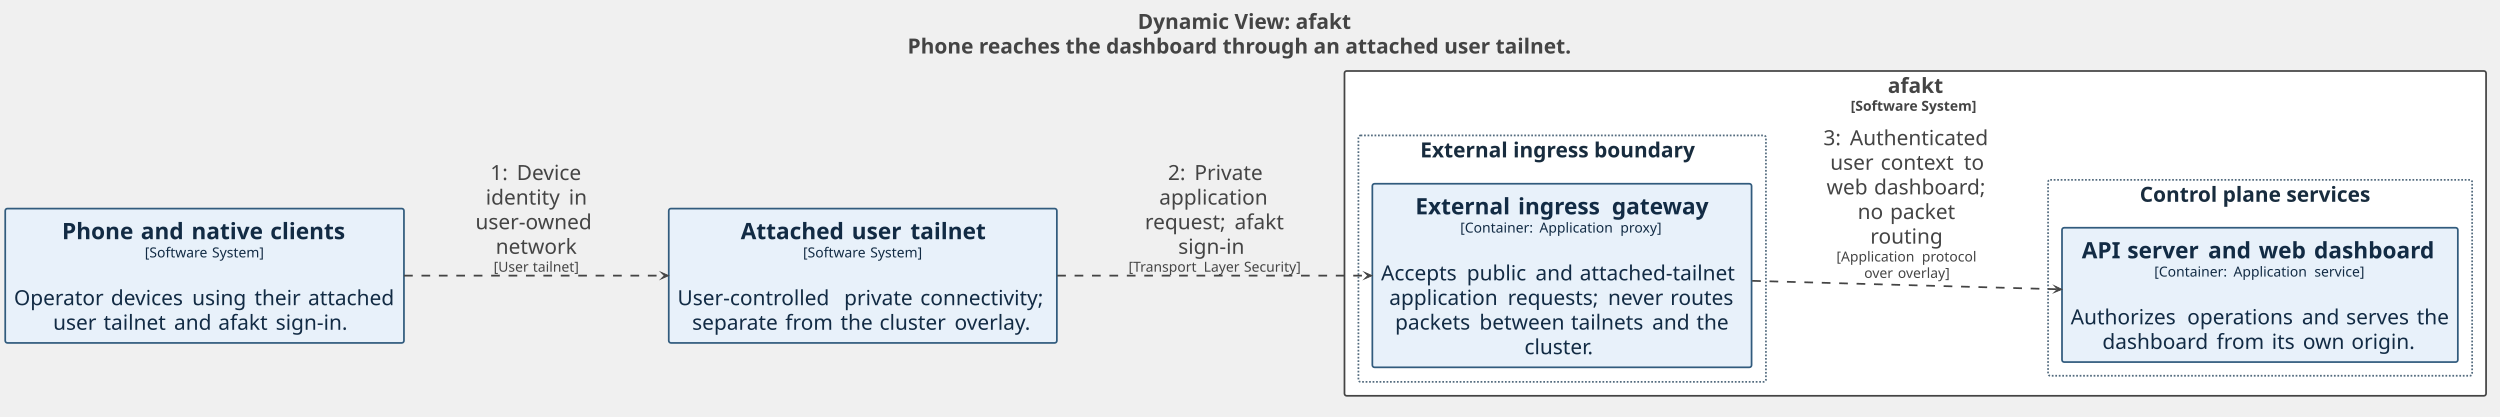
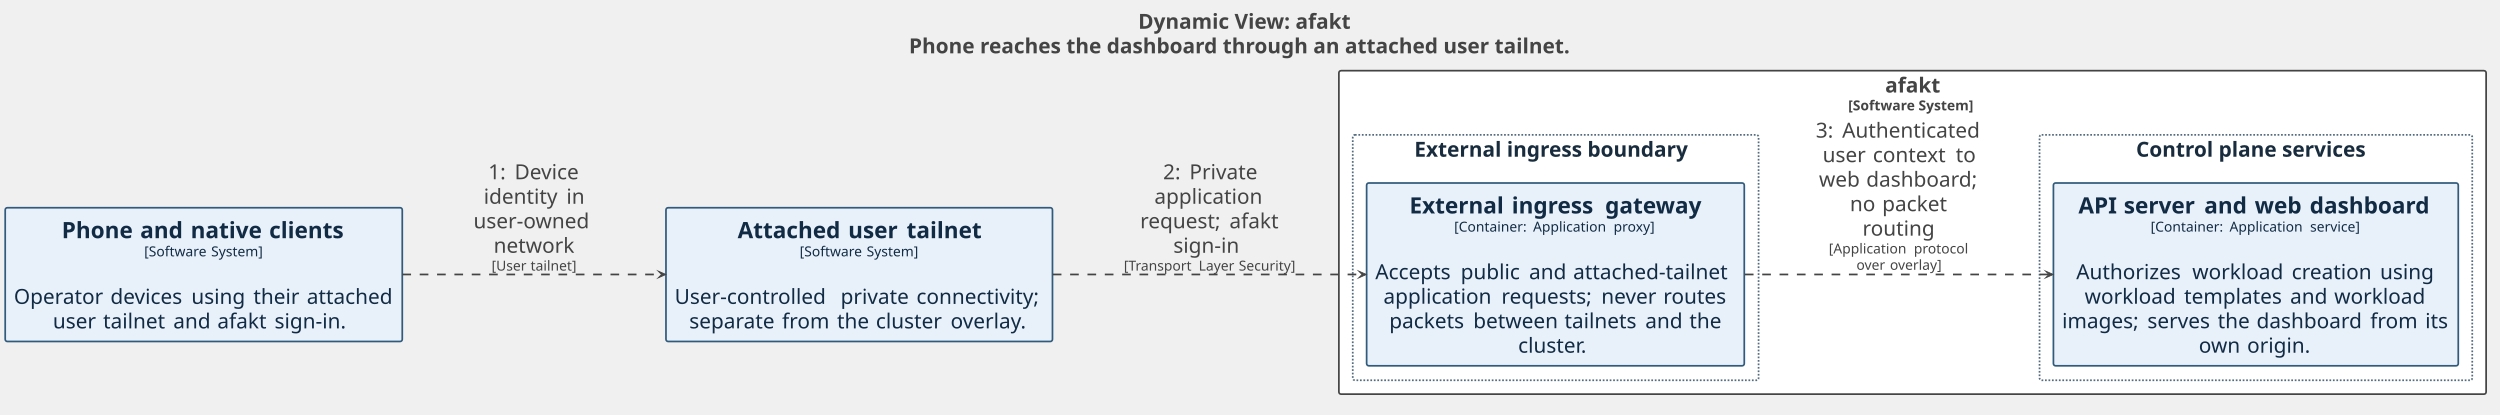
- <svg xmlns="http://www.w3.org/2000/svg" version="1.1" data-diagram-type="DESCRIPTION" style="width:2871px;height:478px;background:#FFFFFF;" width="2871px" height="478px" viewBox="0 0 2871 478" zoomAndPan="magnify" preserveAspectRatio="none" contentStyleType="text/css">
+ <svg xmlns="http://www.w3.org/2000/svg" version="1.1" data-diagram-type="DESCRIPTION" style="width:2883px;height:478px;background:#FFFFFF;" width="2883px" height="478px" viewBox="0 0 2883 478" zoomAndPan="magnify" preserveAspectRatio="none" contentStyleType="text/css">
  <defs />
  <g font-family="sans-serif" lengthAdjust="spacing">
    <g class="title" data-source-line="1">
-       <text x="1306.539" y="33.203" fill="#444" font-size="24" textLength="250.922" font-weight="700">Dynamic View: afakt</text>
-       <text x="1042.217" y="61.469" fill="#444" font-size="24" textLength="779.566" font-weight="700">Phone reaches the dashboard through an attached user tailnet.</text>
+       <text x="1312.539" y="33.203" fill="#444" font-size="24" textLength="250.922" font-weight="700">Dynamic View: afakt</text>
+       <text x="1048.217" y="61.469" fill="#444" font-size="24" textLength="779.566" font-weight="700">Phone reaches the dashboard through an attached user tailnet.</text>
    </g>
    <g class="cluster" data-qualified-name="afakt.n.size.16..Software System...size." id="ent0001" data-source-line="75">
-       <rect x="1544" y="81.531" width="1311" height="373" fill="#FFF" style="stroke:#444;stroke-width:2;" rx="2.5" ry="2.5" />
-       <text x="2167.959" y="106.734" fill="#444" font-size="24" textLength="63.082" font-weight="700">afakt</text>
-       <text x="2125.32" y="127.266" fill="#444" font-size="16" textLength="148.359" font-weight="700">[Software System]</text>
+       <rect x="1544" y="81.531" width="1323" height="373" fill="#FFF" style="stroke:#444;stroke-width:2;" rx="2.5" ry="2.5" />
+       <text x="2173.959" y="106.734" fill="#444" font-size="24" textLength="63.082" font-weight="700">afakt</text>
+       <text x="2131.32" y="127.266" fill="#444" font-size="16" textLength="148.359" font-weight="700">[Software System]</text>
    </g>
    <g class="cluster" data-qualified-name="afakt.n.size.16..Software System...size..group16" id="ent0002" data-source-line="76">
-       <rect x="2352" y="206.531" width="487" height="225" fill="#FFF" style="stroke:#536B7E;stroke-width:2;stroke-dasharray:2,2;" rx="2.5" ry="2.5" />
-       <text x="2457.295" y="231.734" fill="#182C3E" font-size="24" textLength="276.41" font-weight="700">Control plane services</text>
+       <rect x="2352" y="155.531" width="499" height="283" fill="#FFF" style="stroke:#536B7E;stroke-width:2;stroke-dasharray:2,2;" rx="2.5" ry="2.5" />
+       <text x="2463.295" y="180.734" fill="#182C3E" font-size="24" textLength="276.41" font-weight="700">Control plane services</text>
    </g>
    <g class="cluster" data-qualified-name="afakt.n.size.16..Software System...size..group17" id="ent0004" data-source-line="80">
      <rect x="1560" y="155.531" width="468" height="283" fill="#FFF" style="stroke:#536B7E;stroke-width:2;stroke-dasharray:2,2;" rx="2.5" ry="2.5" />
      <text x="1631.016" y="180.734" fill="#182C3E" font-size="24" textLength="325.969" font-weight="700">External ingress boundary</text>
    </g>
    <g class="entity" data-qualified-name="Phoneandnativeclients" id="ent0006" data-source-line="86">
      <rect x="6" y="239.531" width="457.895" height="154.262" fill="#E8F1FA" style="stroke:#315B7D;stroke-width:2;" rx="2.5" ry="2.5" />
      <text x="71.178" y="274.668" fill="#122B44" font-size="26" textLength="81.936" font-weight="700">Phone</text>
      <text x="153.113" y="274.668" fill="#122B44" font-size="26" font-weight="700"> </text>
      <text x="161.683" y="274.668" fill="#122B44" font-size="26" textLength="49.588" font-weight="700">and</text>
      <text x="211.271" y="274.668" fill="#122B44" font-size="26" font-weight="700"> </text>
      <text x="219.84" y="274.668" fill="#122B44" font-size="26" textLength="82.012" font-weight="700">native</text>
      <text x="301.852" y="274.668" fill="#122B44" font-size="26" font-weight="700"> </text>
      <text x="310.421" y="274.668" fill="#122B44" font-size="26" textLength="88.296" font-weight="700">clients</text>
      <text x="166.26" y="295.621" fill="#122B44" font-size="16" textLength="72.141">[Software</text>
      <text x="238.4" y="295.621" fill="#122B44" font-size="16"> </text>
      <text x="243.463" y="295.621" fill="#122B44" font-size="16" textLength="60.172">System]</text>
      <text x="231.15" y="322.199" fill="#122B44" font-size="24"> </text>
      <text x="16" y="350.465" fill="#122B44" font-size="24" textLength="103.734">Operator</text>
      <text x="119.734" y="350.465" fill="#122B44" font-size="24"> </text>
      <text x="127.328" y="350.465" fill="#122B44" font-size="24" textLength="85.734">devices</text>
      <text x="213.063" y="350.465" fill="#122B44" font-size="24"> </text>
      <text x="220.656" y="350.465" fill="#122B44" font-size="24" textLength="63.926">using</text>
      <text x="284.582" y="350.465" fill="#122B44" font-size="24"> </text>
      <text x="292.176" y="350.465" fill="#122B44" font-size="24" textLength="54">their</text>
      <text x="346.176" y="350.465" fill="#122B44" font-size="24"> </text>
      <text x="353.77" y="350.465" fill="#122B44" font-size="24" textLength="100.125">attached</text>
      <text x="60.959" y="378.73" fill="#122B44" font-size="24" textLength="50.32">user</text>
      <text x="111.279" y="378.73" fill="#122B44" font-size="24"> </text>
      <text x="118.873" y="378.73" fill="#122B44" font-size="24" textLength="73.348">tailnet</text>
      <text x="192.221" y="378.73" fill="#122B44" font-size="24"> </text>
      <text x="199.814" y="378.73" fill="#122B44" font-size="24" textLength="43.254">and</text>
      <text x="243.068" y="378.73" fill="#122B44" font-size="24"> </text>
      <text x="250.662" y="378.73" fill="#122B44" font-size="24" textLength="58.336">afakt</text>
      <text x="308.998" y="378.73" fill="#122B44" font-size="24"> </text>
      <text x="316.592" y="378.73" fill="#122B44" font-size="24" textLength="92.344">sign-in.</text>
    </g>
    <g class="entity" data-qualified-name="Attachedusertailnet" id="ent0007" data-source-line="87">
      <rect x="768" y="239.531" width="445.707" height="154.262" fill="#E8F1FA" style="stroke:#315B7D;stroke-width:2;" rx="2.5" ry="2.5" />
      <text x="850.64" y="274.668" fill="#122B44" font-size="26" textLength="118.879" font-weight="700">Attached</text>
      <text x="969.519" y="274.668" fill="#122B44" font-size="26" font-weight="700"> </text>
      <text x="978.088" y="274.668" fill="#122B44" font-size="26" textLength="58.83" font-weight="700">user</text>
      <text x="1036.918" y="274.668" fill="#122B44" font-size="26" font-weight="700"> </text>
      <text x="1045.488" y="274.668" fill="#122B44" font-size="26" textLength="85.579" font-weight="700">tailnet</text>
      <text x="922.166" y="295.621" fill="#122B44" font-size="16" textLength="72.141">[Software</text>
      <text x="994.307" y="295.621" fill="#122B44" font-size="16"> </text>
      <text x="999.369" y="295.621" fill="#122B44" font-size="16" textLength="60.172">System]</text>
      <text x="987.057" y="322.199" fill="#122B44" font-size="24"> </text>
      <text x="778" y="350.465" fill="#122B44" font-size="24" textLength="183.762">User-controlled</text>
      <text x="961.762" y="350.465" fill="#122B44" font-size="24"> </text>
      <text x="969.355" y="350.465" fill="#122B44" font-size="24" textLength="79.887">private</text>
      <text x="1049.242" y="350.465" fill="#122B44" font-size="24"> </text>
      <text x="1056.836" y="350.465" fill="#122B44" font-size="24" textLength="146.871">connectivity;</text>
      <text x="794.852" y="378.73" fill="#122B44" font-size="24" textLength="99.387">separate</text>
      <text x="894.238" y="378.73" fill="#122B44" font-size="24"> </text>
      <text x="901.832" y="378.73" fill="#122B44" font-size="24" textLength="55.793">from</text>
      <text x="957.625" y="378.73" fill="#122B44" font-size="24"> </text>
      <text x="965.219" y="378.73" fill="#122B44" font-size="24" textLength="37.242">the</text>
      <text x="1002.461" y="378.73" fill="#122B44" font-size="24"> </text>
      <text x="1010.055" y="378.73" fill="#122B44" font-size="24" textLength="78.527">cluster</text>
      <text x="1088.582" y="378.73" fill="#122B44" font-size="24"> </text>
      <text x="1096.176" y="378.73" fill="#122B44" font-size="24" textLength="90.68">overlay.</text>
    </g>
    <g class="entity" data-qualified-name="afakt.n.size.16..Software System...size..group16.afakt.APIserverandwebdashboard" id="ent0003" data-source-line="77">
-       <rect x="2368" y="261.531" width="454.59" height="154.262" fill="#E8F1FA" style="stroke:#315B7D;stroke-width:2;" rx="2.5" ry="2.5" />
-       <text x="2390.716" y="296.668" fill="#122B44" font-size="26" textLength="43.71" font-weight="700">API</text>
-       <text x="2434.426" y="296.668" fill="#122B44" font-size="26" font-weight="700"> </text>
-       <text x="2442.996" y="296.668" fill="#122B44" font-size="26" textLength="84.233" font-weight="700">server</text>
-       <text x="2527.229" y="296.668" fill="#122B44" font-size="26" font-weight="700"> </text>
-       <text x="2535.798" y="296.668" fill="#122B44" font-size="26" textLength="49.588" font-weight="700">and</text>
-       <text x="2585.386" y="296.668" fill="#122B44" font-size="26" font-weight="700"> </text>
-       <text x="2593.956" y="296.668" fill="#122B44" font-size="26" textLength="54.895" font-weight="700">web</text>
-       <text x="2648.85" y="296.668" fill="#122B44" font-size="26" font-weight="700"> </text>
-       <text x="2657.419" y="296.668" fill="#122B44" font-size="26" textLength="142.454" font-weight="700">dashboard</text>
-       <text x="2473.936" y="317.621" fill="#122B44" font-size="16" textLength="85.93">[Container:</text>
-       <text x="2559.865" y="317.621" fill="#122B44" font-size="16"> </text>
-       <text x="2564.928" y="317.621" fill="#122B44" font-size="16" textLength="87.828">Application</text>
-       <text x="2652.756" y="317.621" fill="#122B44" font-size="16"> </text>
-       <text x="2657.818" y="317.621" fill="#122B44" font-size="16" textLength="58.836">service]</text>
-       <text x="2591.498" y="344.199" fill="#122B44" font-size="24"> </text>
-       <text x="2378" y="372.465" fill="#122B44" font-size="24" textLength="126.188">Authorizes</text>
-       <text x="2504.188" y="372.465" fill="#122B44" font-size="24"> </text>
-       <text x="2511.781" y="372.465" fill="#122B44" font-size="24" textLength="124.078">operations</text>
-       <text x="2635.859" y="372.465" fill="#122B44" font-size="24"> </text>
-       <text x="2643.453" y="372.465" fill="#122B44" font-size="24" textLength="43.254">and</text>
-       <text x="2686.707" y="372.465" fill="#122B44" font-size="24"> </text>
-       <text x="2694.301" y="372.465" fill="#122B44" font-size="24" textLength="73.453">serves</text>
-       <text x="2767.754" y="372.465" fill="#122B44" font-size="24"> </text>
-       <text x="2775.348" y="372.465" fill="#122B44" font-size="24" textLength="37.242">the</text>
-       <text x="2414.369" y="400.73" fill="#122B44" font-size="24" textLength="123.516">dashboard</text>
-       <text x="2537.885" y="400.73" fill="#122B44" font-size="24"> </text>
-       <text x="2545.479" y="400.73" fill="#122B44" font-size="24" textLength="55.793">from</text>
-       <text x="2601.271" y="400.73" fill="#122B44" font-size="24"> </text>
-       <text x="2608.865" y="400.73" fill="#122B44" font-size="24" textLength="28.148">its</text>
-       <text x="2637.014" y="400.73" fill="#122B44" font-size="24"> </text>
-       <text x="2644.607" y="400.73" fill="#122B44" font-size="24" textLength="48.129">own</text>
-       <text x="2692.736" y="400.73" fill="#122B44" font-size="24"> </text>
-       <text x="2700.33" y="400.73" fill="#122B44" font-size="24" textLength="75.891">origin.</text>
+       <rect x="2368" y="211.031" width="466.883" height="210.793" fill="#E8F1FA" style="stroke:#315B7D;stroke-width:2;" rx="2.5" ry="2.5" />
+       <text x="2396.863" y="246.168" fill="#122B44" font-size="26" textLength="43.71" font-weight="700">API</text>
+       <text x="2440.573" y="246.168" fill="#122B44" font-size="26" font-weight="700"> </text>
+       <text x="2449.142" y="246.168" fill="#122B44" font-size="26" textLength="84.233" font-weight="700">server</text>
+       <text x="2533.375" y="246.168" fill="#122B44" font-size="26" font-weight="700"> </text>
+       <text x="2541.945" y="246.168" fill="#122B44" font-size="26" textLength="49.588" font-weight="700">and</text>
+       <text x="2591.533" y="246.168" fill="#122B44" font-size="26" font-weight="700"> </text>
+       <text x="2600.102" y="246.168" fill="#122B44" font-size="26" textLength="54.895" font-weight="700">web</text>
+       <text x="2654.997" y="246.168" fill="#122B44" font-size="26" font-weight="700"> </text>
+       <text x="2663.566" y="246.168" fill="#122B44" font-size="26" textLength="142.454" font-weight="700">dashboard</text>
+       <text x="2480.082" y="267.121" fill="#122B44" font-size="16" textLength="85.93">[Container:</text>
+       <text x="2566.012" y="267.121" fill="#122B44" font-size="16"> </text>
+       <text x="2571.074" y="267.121" fill="#122B44" font-size="16" textLength="87.828">Application</text>
+       <text x="2658.902" y="267.121" fill="#122B44" font-size="16"> </text>
+       <text x="2663.965" y="267.121" fill="#122B44" font-size="16" textLength="58.836">service]</text>
+       <text x="2597.645" y="293.699" fill="#122B44" font-size="24"> </text>
+       <text x="2394.289" y="321.965" fill="#122B44" font-size="24" textLength="126.188">Authorizes</text>
+       <text x="2520.477" y="321.965" fill="#122B44" font-size="24"> </text>
+       <text x="2528.07" y="321.965" fill="#122B44" font-size="24" textLength="107.121">workload</text>
+       <text x="2635.191" y="321.965" fill="#122B44" font-size="24"> </text>
+       <text x="2642.785" y="321.965" fill="#122B44" font-size="24" textLength="94.289">creation</text>
+       <text x="2737.074" y="321.965" fill="#122B44" font-size="24"> </text>
+       <text x="2744.668" y="321.965" fill="#122B44" font-size="24" textLength="63.926">using</text>
+       <text x="2403.986" y="350.23" fill="#122B44" font-size="24" textLength="107.121">workload</text>
+       <text x="2511.107" y="350.23" fill="#122B44" font-size="24"> </text>
+       <text x="2518.701" y="350.23" fill="#122B44" font-size="24" textLength="114.633">templates</text>
+       <text x="2633.334" y="350.23" fill="#122B44" font-size="24"> </text>
+       <text x="2640.928" y="350.23" fill="#122B44" font-size="24" textLength="43.254">and</text>
+       <text x="2684.182" y="350.23" fill="#122B44" font-size="24"> </text>
+       <text x="2691.775" y="350.23" fill="#122B44" font-size="24" textLength="107.121">workload</text>
+       <text x="2378" y="378.496" fill="#122B44" font-size="24" textLength="90.762">images;</text>
+       <text x="2468.762" y="378.496" fill="#122B44" font-size="24"> </text>
+       <text x="2476.355" y="378.496" fill="#122B44" font-size="24" textLength="73.453">serves</text>
+       <text x="2549.809" y="378.496" fill="#122B44" font-size="24"> </text>
+       <text x="2557.402" y="378.496" fill="#122B44" font-size="24" textLength="37.242">the</text>
+       <text x="2594.645" y="378.496" fill="#122B44" font-size="24"> </text>
+       <text x="2602.238" y="378.496" fill="#122B44" font-size="24" textLength="123.516">dashboard</text>
+       <text x="2725.754" y="378.496" fill="#122B44" font-size="24"> </text>
+       <text x="2733.348" y="378.496" fill="#122B44" font-size="24" textLength="55.793">from</text>
+       <text x="2789.141" y="378.496" fill="#122B44" font-size="24"> </text>
+       <text x="2796.734" y="378.496" fill="#122B44" font-size="24" textLength="28.148">its</text>
+       <text x="2535.635" y="406.762" fill="#122B44" font-size="24" textLength="48.129">own</text>
+       <text x="2583.764" y="406.762" fill="#122B44" font-size="24"> </text>
+       <text x="2591.357" y="406.762" fill="#122B44" font-size="24" textLength="75.891">origin.</text>
    </g>
    <g class="entity" data-qualified-name="afakt.n.size.16..Software System...size..group17.afakt.Externalingressgateway" id="ent0005" data-source-line="81">
      <rect x="1576" y="211.031" width="435.5" height="210.793" fill="#E8F1FA" style="stroke:#315B7D;stroke-width:2;" rx="2.5" ry="2.5" />
      <text x="1625.378" y="246.168" fill="#122B44" font-size="26" textLength="109.383" font-weight="700">External</text>
      <text x="1734.761" y="246.168" fill="#122B44" font-size="26" font-weight="700"> </text>
      <text x="1743.331" y="246.168" fill="#122B44" font-size="26" textLength="99.138" font-weight="700">ingress</text>
      <text x="1842.468" y="246.168" fill="#122B44" font-size="26" font-weight="700"> </text>
      <text x="1851.038" y="246.168" fill="#122B44" font-size="26" textLength="111.084" font-weight="700">gateway</text>
      <text x="1676.898" y="267.121" fill="#122B44" font-size="16" textLength="85.93">[Container:</text>
      <text x="1762.828" y="267.121" fill="#122B44" font-size="16"> </text>
      <text x="1767.891" y="267.121" fill="#122B44" font-size="16" textLength="87.828">Application</text>
      <text x="1855.719" y="267.121" fill="#122B44" font-size="16"> </text>
      <text x="1860.781" y="267.121" fill="#122B44" font-size="16" textLength="49.82">proxy]</text>
      <text x="1789.953" y="293.699" fill="#122B44" font-size="24"> </text>
      <text x="1586" y="321.965" fill="#122B44" font-size="24" textLength="90.832">Accepts</text>
      <text x="1676.832" y="321.965" fill="#122B44" font-size="24"> </text>
      <text x="1684.426" y="321.965" fill="#122B44" font-size="24" textLength="71.273">public</text>
      <text x="1755.699" y="321.965" fill="#122B44" font-size="24"> </text>
      <text x="1763.293" y="321.965" fill="#122B44" font-size="24" textLength="43.254">and</text>
      <text x="1806.547" y="321.965" fill="#122B44" font-size="24"> </text>
      <text x="1814.141" y="321.965" fill="#122B44" font-size="24" textLength="187.359">attached-tailnet</text>
      <text x="1595.381" y="350.23" fill="#122B44" font-size="24" textLength="128.438">application</text>
      <text x="1723.818" y="350.23" fill="#122B44" font-size="24"> </text>
      <text x="1731.412" y="350.23" fill="#122B44" font-size="24" textLength="107.602">requests;</text>
      <text x="1839.014" y="350.23" fill="#122B44" font-size="24"> </text>
      <text x="1846.607" y="350.23" fill="#122B44" font-size="24" textLength="63.879">never</text>
      <text x="1910.486" y="350.23" fill="#122B44" font-size="24"> </text>
      <text x="1918.08" y="350.23" fill="#122B44" font-size="24" textLength="74.039">routes</text>
      <text x="1602.102" y="378.496" fill="#122B44" font-size="24" textLength="89.262">packets</text>
      <text x="1691.363" y="378.496" fill="#122B44" font-size="24"> </text>
      <text x="1698.957" y="378.496" fill="#122B44" font-size="24" textLength="97.582">between</text>
      <text x="1796.539" y="378.496" fill="#122B44" font-size="24"> </text>
      <text x="1804.133" y="378.496" fill="#122B44" font-size="24" textLength="85.582">tailnets</text>
      <text x="1889.715" y="378.496" fill="#122B44" font-size="24"> </text>
      <text x="1897.309" y="378.496" fill="#122B44" font-size="24" textLength="43.254">and</text>
      <text x="1940.563" y="378.496" fill="#122B44" font-size="24"> </text>
      <text x="1948.156" y="378.496" fill="#122B44" font-size="24" textLength="37.242">the</text>
      <text x="1750.689" y="406.762" fill="#122B44" font-size="24" textLength="86.121">cluster.</text>
    </g>
    <g class="link" data-entity-1="ent0006" data-entity-2="ent0007" id="lnk8" data-link-type="dependency">
      <polygon points="767.865,316.531,758.865,312.531,762.865,316.531,758.865,320.531,767.865,316.531" fill="#444" style="stroke:#444;stroke-width:1;stroke-linejoin:miter;stroke-miterlimit:10;" />
      <path d="M464.015,316.531 C560.357,316.531 667.168,316.531 762.865,316.531" style="stroke:#444;stroke-width:2;stroke-dasharray:10,10;" fill="none" />
      <text x="563.039" y="206.734" fill="#444" font-size="24" textLength="22.77">1:</text>
      <text x="585.809" y="206.734" fill="#444" font-size="24"> </text>
      <text x="593.402" y="206.734" fill="#444" font-size="24" textLength="76.371">Device</text>
      <text x="557.824" y="235" fill="#444" font-size="24" textLength="87.738">identity</text>
      <text x="645.563" y="235" fill="#444" font-size="24"> </text>
      <text x="653.156" y="235" fill="#444" font-size="24" textLength="21.832">in</text>
      <text x="546" y="263.266" fill="#444" font-size="24" textLength="140.813">user-owned</text>
      <text x="569.244" y="291.531" fill="#444" font-size="24" textLength="94.324">network</text>
      <text x="566.871" y="312.063" fill="#444" font-size="16" textLength="39.906">[User</text>
      <text x="606.777" y="312.063" fill="#444" font-size="16"> </text>
      <text x="611.84" y="312.063" fill="#444" font-size="16" textLength="54.102">tailnet]</text>
    </g>
    <g class="link" data-entity-1="ent0007" data-entity-2="ent0005" id="lnk9" data-link-type="dependency">
      <polygon points="1575.703,316.531,1566.703,312.531,1570.703,316.531,1566.703,320.531,1575.703,316.531" fill="#444" style="stroke:#444;stroke-width:1;stroke-linejoin:miter;stroke-miterlimit:10;" />
      <path d="M1214.059,316.531 C1326.914,316.531 1458.529,316.531 1570.703,316.531" style="stroke:#444;stroke-width:2;stroke-dasharray:10,10;" fill="none" />
      <text x="1341.248" y="206.734" fill="#444" font-size="24" textLength="22.77">2:</text>
      <text x="1364.018" y="206.734" fill="#444" font-size="24"> </text>
      <text x="1371.611" y="206.734" fill="#444" font-size="24" textLength="78.047">Private</text>
      <text x="1331.234" y="235" fill="#444" font-size="24" textLength="128.438">application</text>
      <text x="1314.805" y="263.266" fill="#444" font-size="24" textLength="95.367">request;</text>
      <text x="1410.172" y="263.266" fill="#444" font-size="24"> </text>
      <text x="1417.766" y="263.266" fill="#444" font-size="24" textLength="58.336">afakt</text>
      <text x="1353.078" y="291.531" fill="#444" font-size="24" textLength="84.75">sign-in</text>
      <text x="1296" y="312.063" fill="#444" font-size="16" textLength="81.219">[Transport</text>
      <text x="1377.219" y="312.063" fill="#444" font-size="16"> </text>
      <text x="1382.281" y="312.063" fill="#444" font-size="16" textLength="41.188">Layer</text>
      <text x="1423.469" y="312.063" fill="#444" font-size="16"> </text>
      <text x="1428.531" y="312.063" fill="#444" font-size="16" textLength="66.375">Security]</text>
    </g>
    <g class="link" data-entity-1="ent0005" data-entity-2="ent0003" id="lnk10" data-link-type="dependency">
-       <polygon points="2367.922,332.296,2359.036,328.05,2362.924,332.159,2358.815,336.047,2367.922,332.296" fill="#444" style="stroke:#444;stroke-width:1;stroke-linejoin:miter;stroke-miterlimit:10;" />
-       <path d="M2012.147,322.507 C2122.432,325.541 2251.337,329.088 2362.924,332.159" style="stroke:#444;stroke-width:2;stroke-dasharray:10,10;" fill="none" />
-       <text x="2094" y="166.734" fill="#444" font-size="24" textLength="22.77">3:</text>
-       <text x="2116.77" y="166.734" fill="#444" font-size="24"> </text>
-       <text x="2124.363" y="166.734" fill="#444" font-size="24" textLength="162.504">Authenticated</text>
-       <text x="2101.834" y="195" fill="#444" font-size="24" textLength="50.32">user</text>
-       <text x="2152.154" y="195" fill="#444" font-size="24"> </text>
-       <text x="2159.748" y="195" fill="#444" font-size="24" textLength="87.973">context</text>
-       <text x="2247.721" y="195" fill="#444" font-size="24"> </text>
-       <text x="2255.314" y="195" fill="#444" font-size="24" textLength="23.719">to</text>
-       <text x="2097.598" y="223.266" fill="#444" font-size="24" textLength="46.969">web</text>
-       <text x="2144.566" y="223.266" fill="#444" font-size="24"> </text>
-       <text x="2152.16" y="223.266" fill="#444" font-size="24" textLength="131.109">dashboard;</text>
-       <text x="2133.305" y="251.531" fill="#444" font-size="24" textLength="29.637">no</text>
-       <text x="2162.941" y="251.531" fill="#444" font-size="24"> </text>
-       <text x="2170.535" y="251.531" fill="#444" font-size="24" textLength="77.027">packet</text>
-       <text x="2147.818" y="279.797" fill="#444" font-size="24" textLength="85.23">routing</text>
-       <text x="2108.934" y="300.328" fill="#444" font-size="16" textLength="93.031">[Application</text>
-       <text x="2201.965" y="300.328" fill="#444" font-size="16"> </text>
-       <text x="2207.027" y="300.328" fill="#444" font-size="16" textLength="64.906">protocol</text>
-       <text x="2140.82" y="319.172" fill="#444" font-size="16" textLength="33.57">over</text>
-       <text x="2174.391" y="319.172" fill="#444" font-size="16"> </text>
-       <text x="2179.453" y="319.172" fill="#444" font-size="16" textLength="60.594">overlay]</text>
+       <polygon points="2367.805,316.531,2358.805,312.531,2362.805,316.531,2358.805,320.531,2367.805,316.531" fill="#444" style="stroke:#444;stroke-width:1;stroke-linejoin:miter;stroke-miterlimit:10;" />
+       <path d="M2012.184,316.531 C2122.15,316.531 2250.737,316.531 2362.805,316.531" style="stroke:#444;stroke-width:2;stroke-dasharray:10,10;" fill="none" />
+       <text x="2094" y="158.734" fill="#444" font-size="24" textLength="22.77">3:</text>
+       <text x="2116.77" y="158.734" fill="#444" font-size="24"> </text>
+       <text x="2124.363" y="158.734" fill="#444" font-size="24" textLength="162.504">Authenticated</text>
+       <text x="2101.834" y="187" fill="#444" font-size="24" textLength="50.32">user</text>
+       <text x="2152.154" y="187" fill="#444" font-size="24"> </text>
+       <text x="2159.748" y="187" fill="#444" font-size="24" textLength="87.973">context</text>
+       <text x="2247.721" y="187" fill="#444" font-size="24"> </text>
+       <text x="2255.314" y="187" fill="#444" font-size="24" textLength="23.719">to</text>
+       <text x="2097.598" y="215.266" fill="#444" font-size="24" textLength="46.969">web</text>
+       <text x="2144.566" y="215.266" fill="#444" font-size="24"> </text>
+       <text x="2152.16" y="215.266" fill="#444" font-size="24" textLength="131.109">dashboard;</text>
+       <text x="2133.305" y="243.531" fill="#444" font-size="24" textLength="29.637">no</text>
+       <text x="2162.941" y="243.531" fill="#444" font-size="24"> </text>
+       <text x="2170.535" y="243.531" fill="#444" font-size="24" textLength="77.027">packet</text>
+       <text x="2147.818" y="271.797" fill="#444" font-size="24" textLength="85.23">routing</text>
+       <text x="2108.934" y="292.328" fill="#444" font-size="16" textLength="93.031">[Application</text>
+       <text x="2201.965" y="292.328" fill="#444" font-size="16"> </text>
+       <text x="2207.027" y="292.328" fill="#444" font-size="16" textLength="64.906">protocol</text>
+       <text x="2140.82" y="311.172" fill="#444" font-size="16" textLength="33.57">over</text>
+       <text x="2174.391" y="311.172" fill="#444" font-size="16"> </text>
+       <text x="2179.453" y="311.172" fill="#444" font-size="16" textLength="60.594">overlay]</text>
    </g>
  </g>
</svg>
